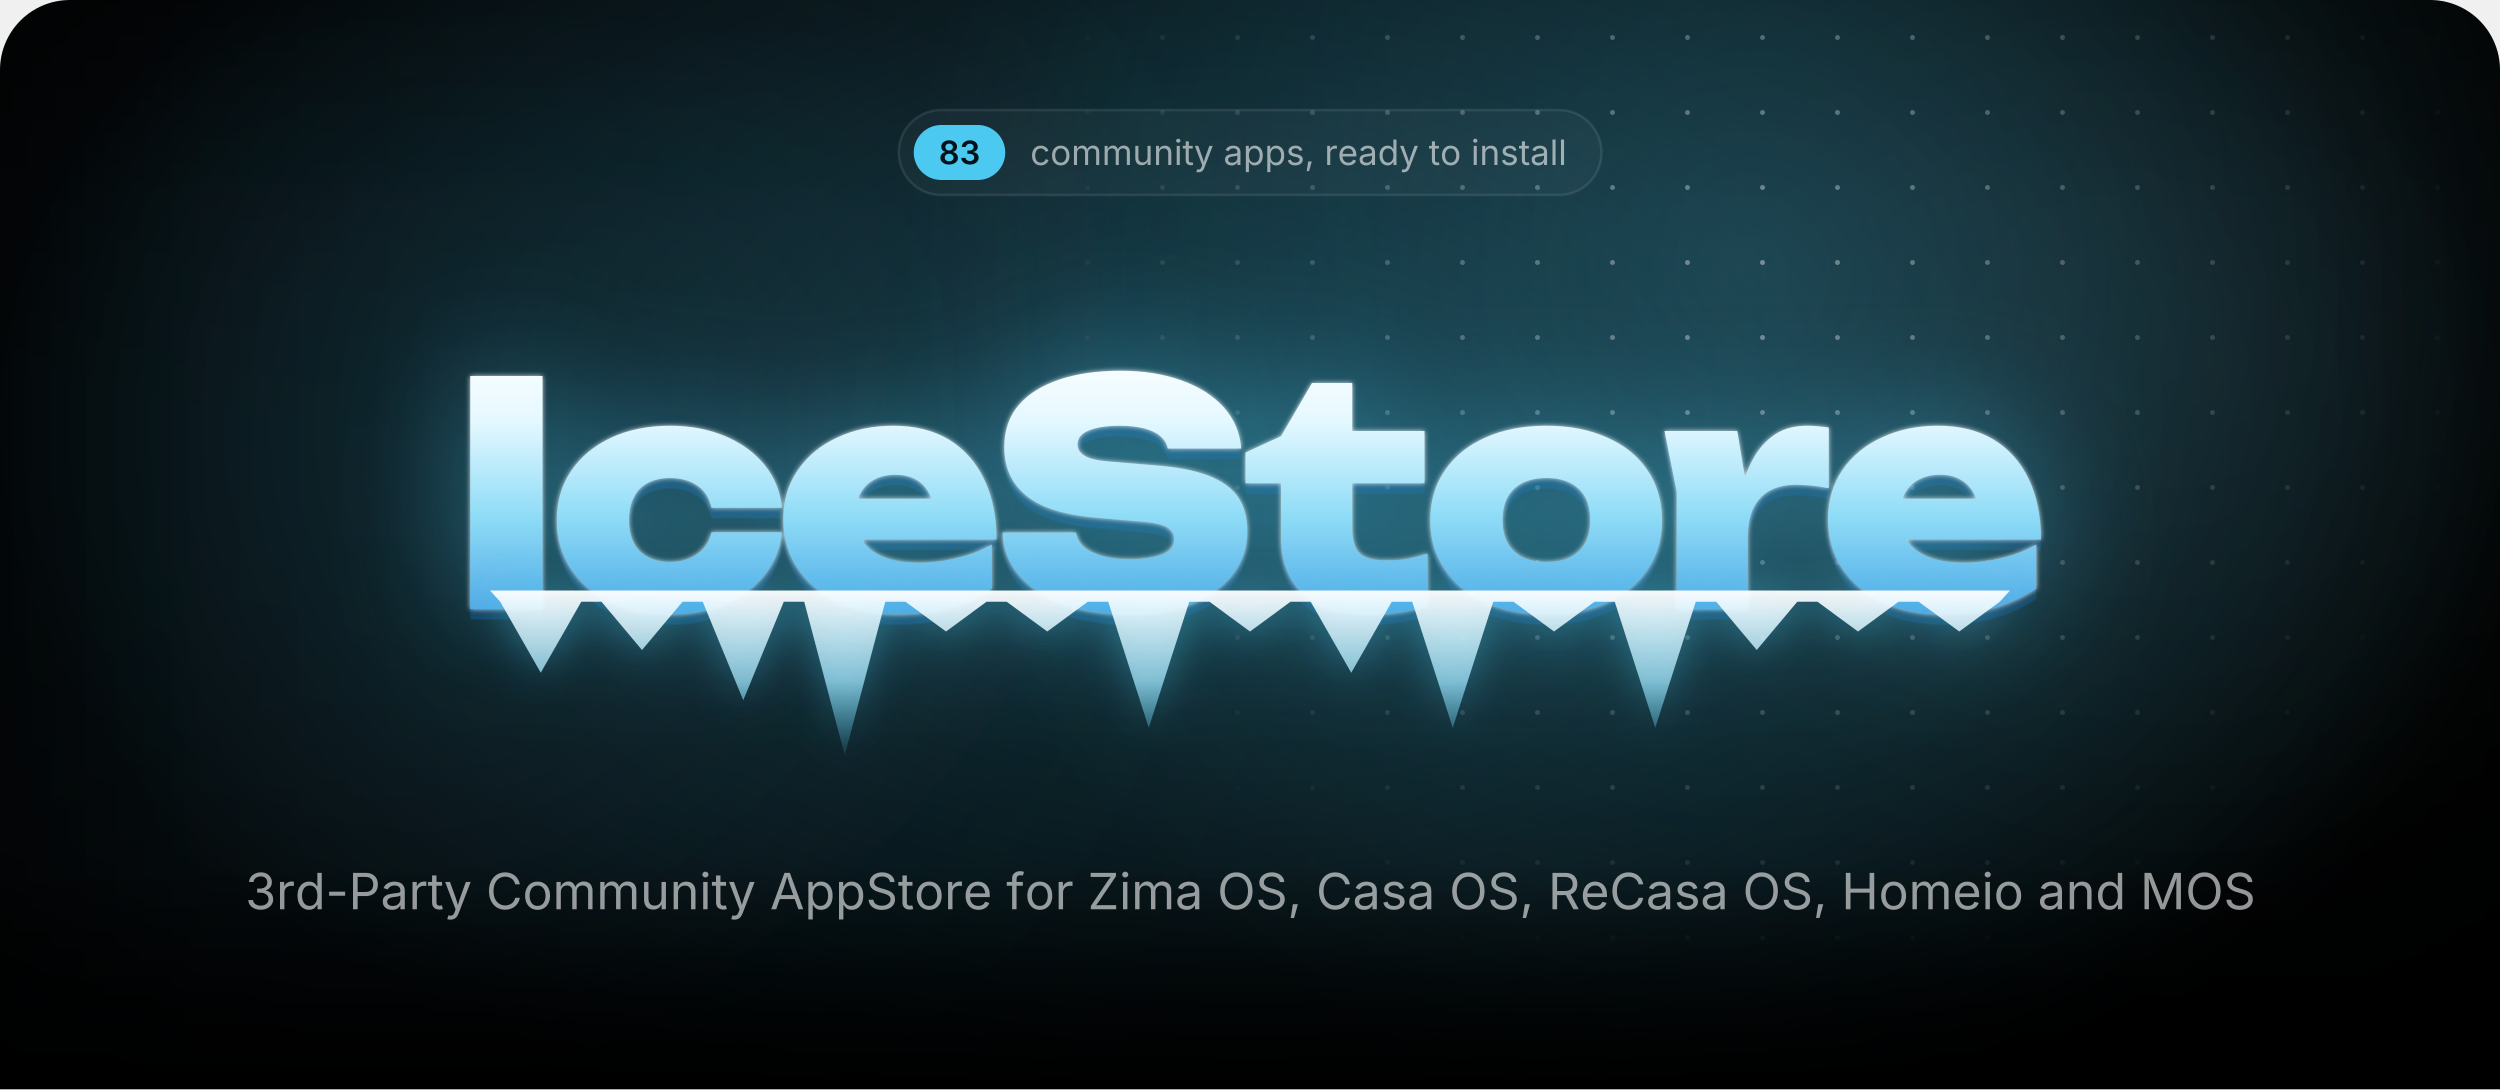
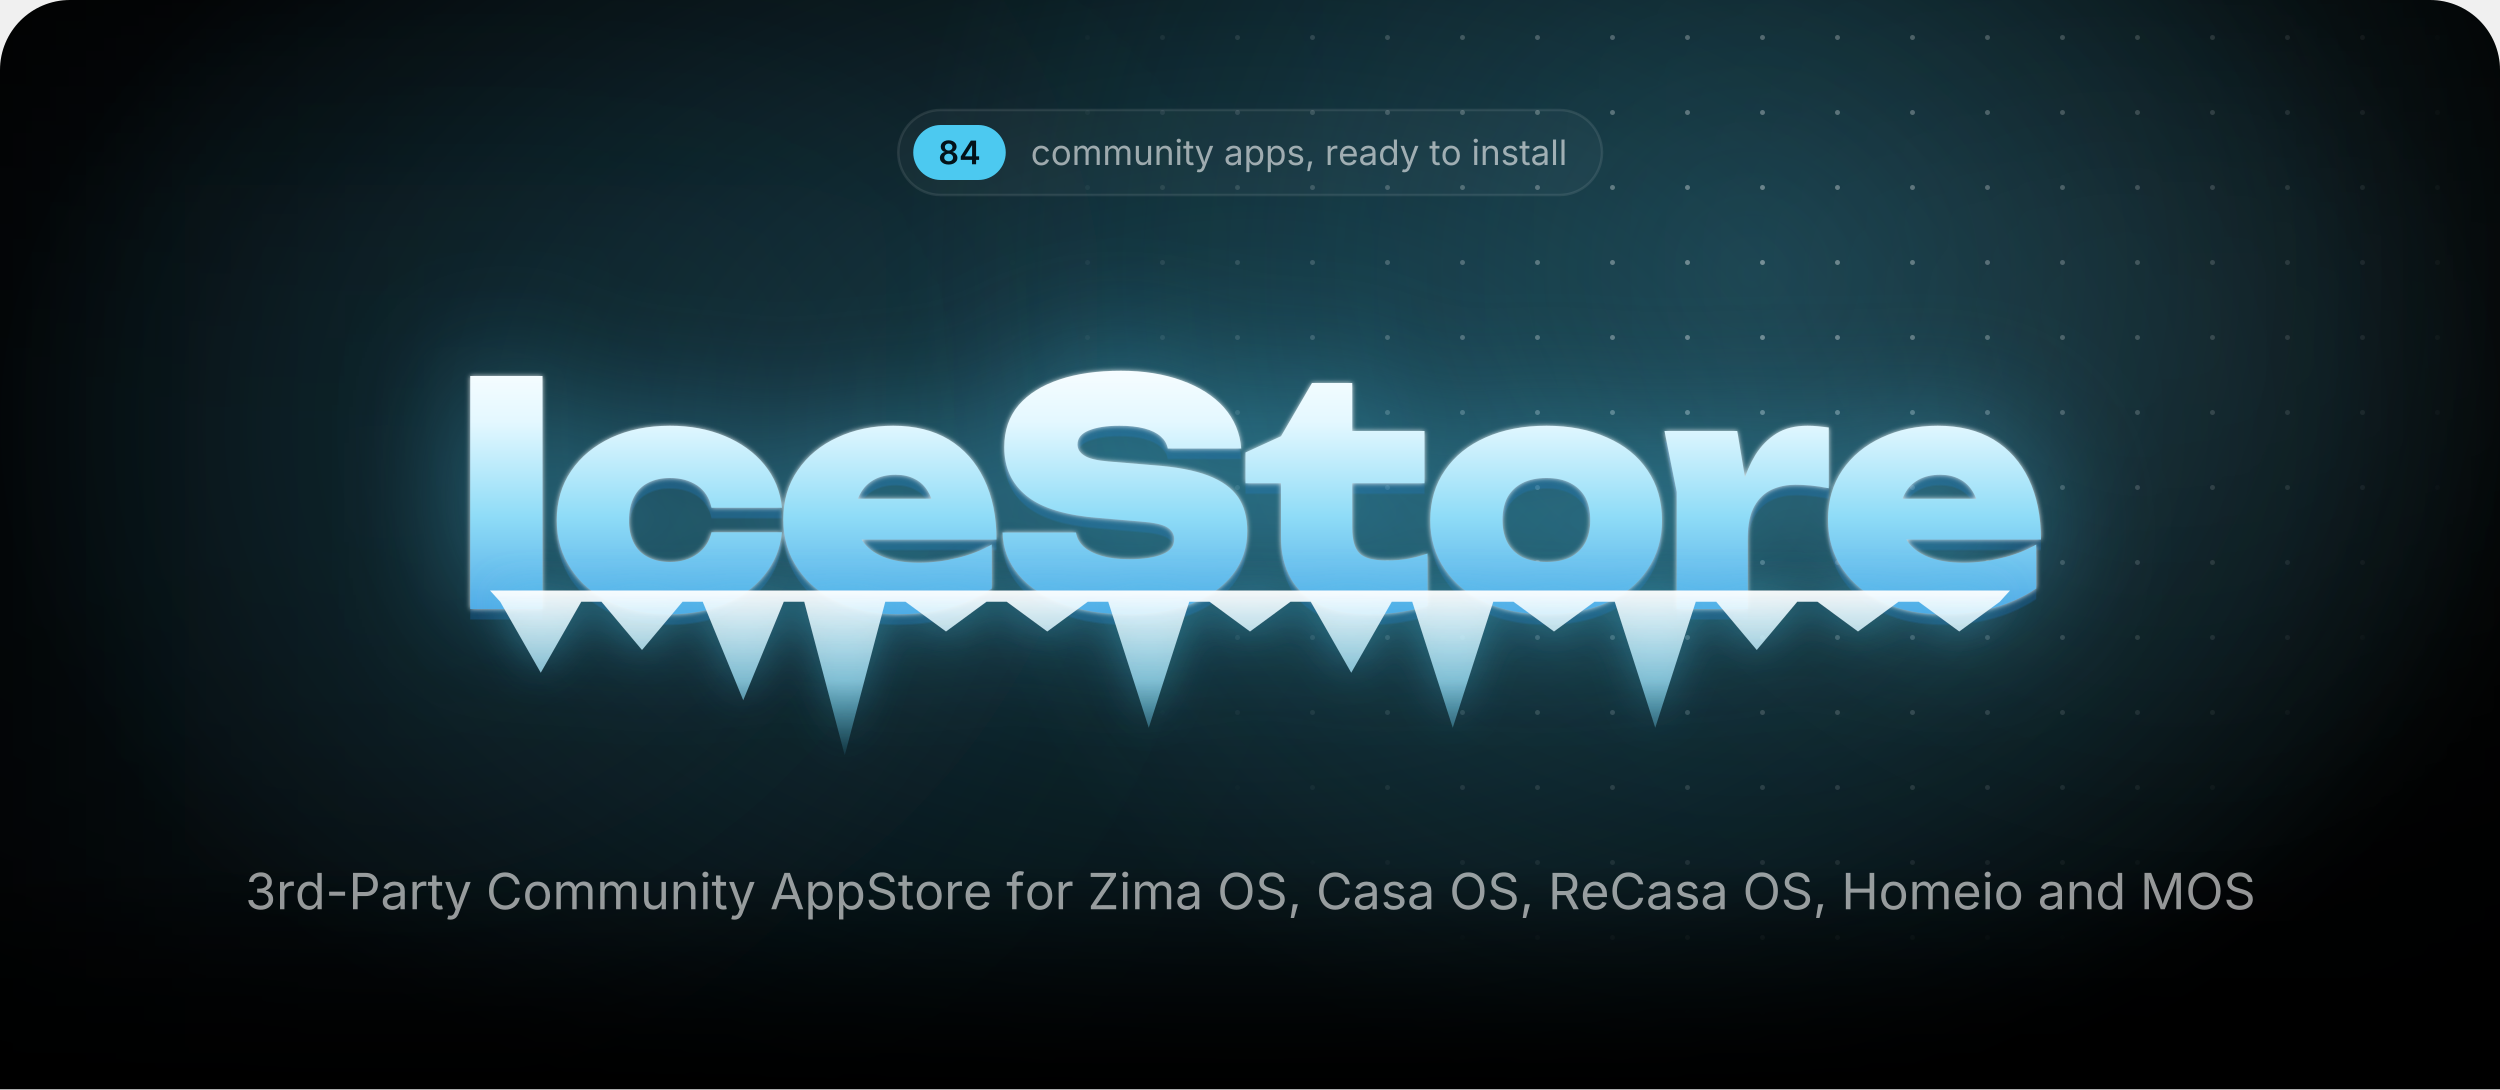
<svg xmlns="http://www.w3.org/2000/svg" width="1000" height="435.7" viewBox="0 0 1000 435.7">
  <style>.blob{transform-box:fill-box;transform-origin:center;animation:drift 22s ease-in-out infinite alternate}.blob+.blob{animation-duration:28s;animation-direction:alternate-reverse}@keyframes drift{to{transform:translate(180px,60px) scale(1.2)}}.spot{animation:spot 18s ease-in-out infinite alternate}@keyframes spot{to{transform:translate(-420px,40px)}}.gl{animation:gl 6s ease-in-out infinite}@keyframes gl{0%,35%{transform:translateX(0)}70%,100%{transform:translateX(1741px)}}.sp{transform-box:fill-box;transform-origin:center;opacity:0;animation:tw 3.2s ease-in-out infinite}@keyframes tw{0%,100%{opacity:0;transform:scale(.3) rotate(0)}50%{opacity:1;transform:scale(1) rotate(45deg)}}@media(prefers-reduced-motion:reduce){*{animation:none!important}}</style>
  <defs>
    <path id="semi.1351" d="M655 -20Q494 -20 369 34Q244 89 174 184Q103 278 103 399Q103 492 144 571Q185 650 256 703Q326 756 414 771V780Q299 806 228 898Q157 991 157 1111Q157 1226 222 1316Q286 1406 398 1458Q511 1510 655 1510Q798 1510 910 1458Q1023 1406 1088 1316Q1153 1226 1153 1111Q1153 991 1082 898Q1010 806 897 780V771Q984 756 1054 703Q1125 650 1166 571Q1208 492 1208 399Q1208 278 1137 184Q1066 89 941 34Q816 -20 655 -20ZM655 186Q739 186 801 215Q863 244 898 296Q932 349 932 418Q932 490 896 544Q860 599 798 631Q735 663 655 663Q575 663 512 632Q449 600 413 545Q377 490 377 418Q377 349 411 297Q445 245 508 216Q571 186 655 186ZM655 865Q724 865 777 893Q830 921 861 970Q892 1020 892 1085Q892 1150 862 1198Q832 1246 778 1273Q725 1300 655 1300Q584 1300 530 1273Q477 1246 448 1198Q418 1150 418 1085Q418 1020 448 970Q478 921 532 893Q586 865 655 865Z" />
-     <path id="semi.1345" d="M651 -20Q494 -20 372 34Q251 88 181 184Q111 279 107 404H376Q380 343 416 298Q453 253 514 228Q575 204 651 204Q731 204 792 232Q854 260 890 310Q925 361 925 427Q925 495 889 547Q853 599 786 628Q719 658 624 658H492V864H624Q702 864 761 892Q820 919 853 968Q886 1017 886 1082Q886 1145 858 1192Q829 1239 776 1266Q724 1292 654 1292Q585 1292 527 1268Q469 1243 433 1198Q397 1153 395 1089H138Q140 1214 210 1308Q279 1403 396 1456Q512 1510 656 1510Q805 1510 915 1454Q1025 1398 1086 1304Q1146 1211 1146 1098Q1146 972 1072 887Q998 802 877 775V763Q981 749 1053 702Q1125 654 1162 580Q1200 506 1200 413Q1200 288 1129 190Q1058 92 934 36Q811 -20 651 -20Z" />
+     <path id="semi.1346" d="M107 277V490L740 1490H916V1186H809L380 509V497H1264V277ZM816 0V341L821 438V1490H1072V0Z" />
    <path id="regular.586" d="M613 -24Q461 -24 346 48Q232 120 168 250Q104 380 104 552Q104 727 168 858Q232 988 346 1060Q461 1132 613 1132Q694 1132 766 1111Q838 1090 898 1050Q957 1011 1000 954Q1043 896 1066 823L893 774Q881 817 856 853Q831 889 796 916Q760 942 714 956Q668 971 613 971Q501 971 429 912Q357 854 322 759Q287 664 287 552Q287 442 322 348Q357 253 429 195Q501 137 613 137Q669 137 716 152Q763 167 800 194Q836 222 861 260Q886 298 898 343L1070 294Q1048 219 1004 160Q961 102 901 60Q841 19 768 -2Q695 -24 613 -24Z" />
    <path id="regular.790" d="M613 -24Q461 -24 346 48Q232 120 168 250Q104 380 104 552Q104 727 168 858Q232 988 346 1060Q461 1132 613 1132Q766 1132 881 1060Q996 988 1060 858Q1124 727 1124 552Q1124 380 1060 250Q996 120 881 48Q766 -24 613 -24ZM613 137Q726 137 799 195Q872 253 907 348Q942 442 942 552Q942 663 907 758Q872 854 799 912Q726 971 613 971Q501 971 429 912Q357 854 322 759Q287 664 287 552Q287 442 322 348Q357 253 429 195Q501 137 613 137Z" />
    <path id="regular.766" d="M158 0V1118H333L334 868H320Q343 959 392 1018Q442 1078 508 1108Q575 1138 647 1138Q769 1138 844 1063Q920 988 942 866H918Q938 950 991 1011Q1044 1072 1120 1105Q1195 1138 1284 1138Q1381 1138 1461 1096Q1541 1054 1588 969Q1636 884 1636 754V0H1456V749Q1456 870 1388 922Q1320 974 1230 974Q1155 974 1100 942Q1046 911 1016 856Q987 801 987 730V0H807V767Q807 860 745 917Q683 974 588 974Q523 974 466 944Q408 913 373 853Q338 793 338 704V0Z" />
    <path id="regular.915" d="M537 -14Q424 -14 338 32Q253 79 206 173Q158 267 158 408V1118H338V423Q338 294 406 221Q474 148 591 148Q671 148 734 183Q798 218 835 286Q872 353 872 448V1118H1053V0H879V271H903Q851 114 756 50Q660 -14 537 -14Z" />
    <path id="regular.773" d="M338 670V0H158V1118H331L332 847H307Q358 1002 452 1067Q547 1132 674 1132Q787 1132 872 1086Q957 1039 1004 946Q1052 852 1052 710V0H872V695Q872 824 804 897Q737 970 620 970Q540 970 476 935Q412 900 375 833Q338 766 338 670Z" />
    <path id="regular.689" d="M158 0V1118H338V0ZM249 1301Q198 1301 161 1336Q124 1371 124 1420Q124 1470 161 1504Q198 1539 249 1539Q301 1539 338 1504Q375 1470 375 1420Q375 1371 338 1336Q301 1301 249 1301Z" />
    <path id="regular.889" d="M598 1118V964H20V1118ZM188 1384H368V290Q368 215 398 180Q429 146 500 146Q517 146 544 150Q570 154 592 158L629 6Q601 -4 566 -9Q530 -14 495 -14Q350 -14 269 62Q188 139 188 276Z" />
    <path id="regular.998" d="M140 -405 186 -249 205 -254Q260 -268 305 -262Q350 -255 386 -217Q422 -179 449 -99L481 -6L54 1118H251L489 455Q527 351 553 249Q579 147 608 51H542Q571 147 598 250Q624 352 661 455L901 1118H1097L606 -167Q572 -256 524 -314Q477 -371 414 -398Q351 -426 272 -426Q224 -426 189 -419Q154 -412 140 -405Z" />
    <path id="regular.507" d="M471 -26Q365 -26 278 14Q192 54 141 131Q90 208 90 318Q90 414 128 474Q166 534 230 568Q293 603 370 620Q447 637 525 647Q625 660 688 667Q751 674 782 691Q812 708 812 749V755Q812 825 786 874Q760 922 708 948Q656 974 578 974Q498 974 441 949Q384 924 348 886Q313 849 295 810L122 867Q165 969 238 1026Q311 1084 399 1108Q487 1132 573 1132Q629 1132 700 1118Q772 1105 838 1065Q905 1025 948 946Q992 868 992 737V0H815V152H803Q784 113 742 72Q700 30 633 2Q566 -26 471 -26ZM502 133Q602 133 671 172Q740 211 776 274Q812 336 812 404V559Q801 546 764 536Q727 525 680 517Q632 509 588 504Q543 498 517 495Q452 487 396 468Q339 448 305 410Q271 373 271 309Q271 251 301 212Q331 173 383 153Q435 133 502 133Z" />
    <path id="regular.843" d="M158 -418V1118H332V939H352Q371 969 405 1014Q439 1060 503 1096Q567 1132 676 1132Q816 1132 922 1062Q1029 992 1090 862Q1150 733 1150 556Q1150 378 1090 248Q1030 118 924 47Q817 -24 677 -24Q571 -24 506 12Q441 49 406 96Q371 142 352 173H338V-418ZM650 137Q755 137 826 194Q896 250 932 346Q967 441 967 558Q967 674 932 768Q897 861 826 916Q756 971 650 971Q547 971 477 919Q407 867 372 774Q336 682 336 558Q336 434 372 339Q408 244 478 190Q549 137 650 137Z" />
    <path id="regular.871" d="M538 -24Q423 -24 334 10Q244 43 186 109Q128 175 108 271L279 312Q303 220 370 177Q436 134 536 134Q653 134 722 184Q792 234 792 303Q792 361 752 400Q711 438 628 457L442 501Q290 537 216 612Q142 688 142 806Q142 902 196 976Q250 1049 344 1090Q437 1132 556 1132Q671 1132 752 1098Q832 1063 882 1002Q933 942 958 863L795 821Q772 881 718 930Q665 979 557 979Q457 979 390 933Q324 887 324 817Q324 755 369 718Q414 680 512 657L681 617Q833 581 906 506Q979 430 979 315Q979 217 924 140Q868 64 768 20Q669 -24 538 -24Z" />
    <path id="regular.1501" d="M128 -359 216 208H422L266 -359Z" />
    <path id="regular.852" d="M158 0V1118H332V946H344Q375 1031 454 1082Q534 1134 634 1134Q654 1134 682 1133Q709 1132 725 1131V950Q717 952 685 956Q653 960 617 960Q537 960 474 926Q410 893 374 834Q338 776 338 700V0Z" />
    <path id="regular.614" d="M628 -24Q466 -24 348 48Q231 120 168 249Q104 378 104 550Q104 722 166 853Q228 984 342 1058Q455 1132 607 1132Q696 1132 782 1102Q869 1073 940 1008Q1010 942 1052 835Q1094 728 1094 573V498H226V650H997L913 594Q913 704 878 790Q844 875 776 924Q708 972 607 972Q506 972 434 922Q362 873 324 794Q286 714 286 623V522Q286 398 329 312Q372 225 450 180Q527 136 629 136Q695 136 749 155Q803 174 842 212Q881 251 902 308L1076 260Q1050 176 988 112Q926 48 834 12Q743 -24 628 -24Z" />
    <path id="regular.597" d="M577 -24Q438 -24 331 47Q224 118 164 248Q104 378 104 556Q104 733 164 862Q225 992 332 1062Q439 1132 578 1132Q687 1132 751 1096Q815 1060 850 1014Q884 969 902 939H916V1490H1096V0H922V173H902Q884 142 848 96Q813 49 748 12Q684 -24 577 -24ZM604 137Q706 137 776 190Q846 244 882 339Q918 434 918 558Q918 682 882 774Q847 867 777 919Q707 971 604 971Q498 971 428 916Q357 861 322 768Q287 674 287 558Q287 441 322 346Q358 250 429 194Q500 137 604 137Z" />
    <path id="regular.736" d="M338 1490V0H158V1490Z" />
    <path id="regular.1345" d="M635 -20Q489 -20 376 30Q263 80 196 169Q130 258 125 376H317Q323 305 366 254Q408 202 478 174Q547 147 632 147Q726 147 798 180Q871 212 913 271Q955 330 955 407Q955 488 914 550Q874 611 797 646Q720 681 609 681H488V846H609Q696 846 762 878Q829 909 866 966Q903 1023 903 1100Q903 1174 870 1229Q838 1284 778 1314Q718 1345 637 1345Q561 1345 494 1318Q428 1290 386 1239Q343 1188 340 1115H157Q161 1232 227 1321Q293 1410 402 1460Q510 1510 641 1510Q780 1510 880 1454Q981 1398 1035 1307Q1089 1216 1089 1110Q1089 984 1022 896Q956 808 842 774V762Q937 747 1004 698Q1072 649 1108 574Q1143 499 1143 405Q1143 283 1077 187Q1011 91 896 36Q781 -20 635 -20Z" />
    <path id="regular.1459" d="M798 719V553H144V719Z" />
    <path id="regular.375" d="M180 0V1490H690Q864 1490 976 1426Q1089 1363 1144 1256Q1198 1149 1198 1016Q1198 883 1144 775Q1089 667 977 603Q865 539 691 539H330V706H682Q800 706 872 746Q944 787 976 858Q1009 928 1009 1016Q1009 1104 976 1174Q944 1243 872 1283Q799 1323 680 1323H370V0Z" />
    <path id="regular.73" d="M783 -20Q592 -20 442 72Q293 165 208 336Q122 508 122 744Q122 981 208 1152Q293 1324 442 1417Q592 1510 783 1510Q896 1510 996 1477Q1097 1444 1177 1380Q1257 1317 1310 1226Q1364 1136 1384 1021H1194Q1178 1098 1140 1156Q1101 1214 1046 1254Q990 1294 923 1314Q856 1334 783 1334Q649 1334 541 1266Q433 1198 370 1066Q307 935 307 744Q307 554 370 422Q434 291 542 224Q650 156 783 156Q856 156 923 176Q990 197 1046 236Q1101 276 1140 334Q1178 393 1194 469H1384Q1365 355 1312 265Q1258 175 1178 111Q1098 47 998 14Q897 -20 783 -20Z" />
    <path id="regular.2" d="M52 0 593 1490H813L1361 0H1161L845 884Q816 966 778 1088Q739 1211 684 1401H720Q666 1209 626 1084Q587 960 561 884L254 0ZM324 416V582H1089V416Z" />
    <path id="regular.397" d="M657 -26Q496 -26 378 26Q259 78 192 172Q125 265 116 390H311Q319 306 368 252Q417 197 494 170Q570 144 657 144Q758 144 838 177Q919 210 966 270Q1013 330 1013 409Q1013 481 972 526Q932 571 865 600Q798 629 718 651L538 702Q358 753 258 848Q158 943 158 1091Q158 1217 226 1312Q294 1406 410 1458Q526 1510 670 1510Q817 1510 930 1458Q1043 1406 1108 1316Q1174 1227 1178 1114H992Q979 1223 888 1282Q797 1342 664 1342Q568 1342 496 1310Q423 1279 383 1224Q343 1170 343 1100Q343 1022 392 974Q440 927 506 900Q573 874 627 859L776 818Q836 802 908 774Q981 746 1047 700Q1113 653 1156 582Q1198 510 1198 406Q1198 284 1134 186Q1071 88 950 31Q829 -26 657 -26Z" />
    <path id="regular.647" d="M678 1118V964H20V1118ZM240 0V1267Q240 1364 286 1429Q331 1494 404 1527Q477 1560 558 1560Q622 1560 664 1550Q706 1539 726 1530L676 1376Q662 1381 640 1387Q617 1393 579 1393Q496 1393 458 1350Q420 1308 420 1227V0Z" />
    <path id="regular.496" d="M130 0V134L796 1125Q841 1192 892 1260Q943 1327 994 1393L1015 1331Q923 1325 830 1324Q737 1322 645 1322H122V1490H1158V1354L502 379Q454 308 400 237Q347 166 294 97L273 159Q365 165 456 166Q548 168 640 168H1166V0Z" />
    <path id="regular.321" d="M784 -20Q593 -20 444 72Q294 165 208 336Q122 508 122 744Q122 981 208 1152Q294 1324 444 1417Q593 1510 784 1510Q975 1510 1124 1417Q1273 1324 1358 1152Q1444 981 1444 744Q1444 508 1358 336Q1273 165 1124 72Q975 -20 784 -20ZM784 156Q917 156 1024 224Q1132 291 1196 422Q1259 554 1259 744Q1259 936 1196 1068Q1132 1199 1024 1266Q917 1334 784 1334Q650 1334 542 1266Q434 1198 370 1066Q307 935 307 744Q307 554 370 423Q434 292 542 224Q650 156 784 156Z" />
    <path id="regular.384" d="M180 0V1490H690Q864 1490 976 1430Q1089 1371 1144 1267Q1198 1163 1198 1030Q1198 897 1144 795Q1089 693 977 636Q865 578 691 578H286V747H682Q800 747 872 782Q943 816 976 880Q1009 943 1009 1030Q1009 1119 976 1184Q943 1250 871 1286Q799 1323 680 1323H370V0ZM1036 0 676 671H890L1256 0Z" />
    <path id="regular.161" d="M180 0V1490H370V846H1152V1490H1342V0H1152V678H370V0Z" />
    <path id="regular.292" d="M180 0V1490H450L817 550Q830 517 846 468Q863 418 882 360Q900 302 917 244Q934 187 947 138H905Q919 184 936 240Q953 297 972 356Q990 414 1007 465Q1024 516 1037 550L1399 1490H1670V0H1483V851Q1483 897 1484 956Q1484 1015 1486 1080Q1487 1145 1488 1212Q1490 1279 1491 1342H1507Q1486 1273 1462 1202Q1439 1130 1416 1064Q1394 997 1374 942Q1354 887 1340 851L1007 0H842L504 851Q490 886 471 940Q452 993 430 1058Q407 1124 383 1196Q359 1269 334 1342H352Q354 1286 356 1221Q357 1156 358 1090Q359 1023 360 962Q361 900 361 851V0Z" />
    <radialGradient id="glow">
      <stop stop-color="#4cc9f0" stop-opacity=".28" />
      <stop offset="1" stop-color="#4cc9f0" stop-opacity="0" />
    </radialGradient>
    <radialGradient id="cur">
      <stop stop-color="#4cc9f0" stop-opacity=".2" />
      <stop offset=".65" stop-color="#4cc9f0" stop-opacity="0" />
    </radialGradient>
    <radialGradient id="spot">
      <stop stop-color="#fff" />
      <stop offset="1" stop-color="#000" />
    </radialGradient>
    <pattern id="dots" width="30" height="30" patternUnits="userSpaceOnUse">
      <circle cx="15" cy="15" r="1" fill="#fff" fill-opacity=".4" />
    </pattern>
    <mask id="dm">
      <circle class="spot" cx="700" cy="110" r="300" fill="url(#spot)" />
    </mask>
    <linearGradient id="fade" x2="0" y2="1">
      <stop offset="0.793" stop-color="#fff" />
      <stop offset="1" stop-color="#000" />
    </linearGradient>
    <mask id="bf">
      <rect width="1000" height="435.7" fill="url(#fade)" />
    </mask>
    <filter id="blur" filterUnits="userSpaceOnUse" x="-500" y="-500" width="2000" height="1500">
      <feGaussianBlur stdDeviation="90" />
    </filter>
    <linearGradient id="ice" gradientUnits="userSpaceOnUse" x1="0" y1="138" x2="0" y2="256">
      <stop stop-color="#fff" />
      <stop offset=".26" stop-color="#e4f8ff" />
      <stop offset=".58" stop-color="#8fdcf7" />
      <stop offset="1" stop-color="#3d9be0" />
    </linearGradient>
    <linearGradient id="ig" x2="0" y2="1">
      <stop stop-color="#fff" stop-opacity=".95" />
      <stop offset=".55" stop-color="#9fe3fa" stop-opacity=".75" />
      <stop offset="1" stop-color="#4cc9f0" stop-opacity=".1" />
    </linearGradient>
    <linearGradient id="gl">
      <stop stop-color="#fff" stop-opacity="0" />
      <stop offset=".5" stop-color="#fff" stop-opacity=".95" />
      <stop offset="1" stop-color="#fff" stop-opacity="0" />
    </linearGradient>
    <clipPath id="wc">
      <path d="M188.1 150.4H217V243.6H188.1ZM312.8 212.9Q311.8 222.7 305.7 230.1Q299.7 237.5 289.9 241.6Q280.1 245.7 268 245.7Q254.7 245.7 244.4 241Q234.2 236.3 228.5 227.7Q222.7 219.1 222.7 208.1Q222.7 196.8 228.5 188.3Q234.2 179.9 244.4 175.1Q254.7 170.3 268 170.3Q280.1 170.3 289.9 174.4Q299.7 178.5 305.7 185.8Q311.8 193.2 312.8 203.1H284.6Q283.4 197.3 278.9 194.2Q274.4 191.2 268 191.2Q263 191.2 259.3 193.1Q255.5 195 253.6 198.8Q251.6 202.6 251.6 208.1Q251.6 213.5 253.6 217.3Q255.5 221 259.3 222.9Q263 224.8 268 224.8Q274.4 224.8 278.9 221.6Q283.4 218.3 284.6 212.9ZM359 245.7Q345.9 245.7 335.6 241Q325.2 236.3 319.3 227.7Q313.3 219.1 313.3 207.7Q313.3 196.5 319.1 188.1Q324.9 179.6 334.9 175Q344.9 170.3 357.3 170.3Q370.3 170.3 379.5 175.8Q388.7 181.4 393.6 191.6Q398.6 201.9 398.6 215.8H336.6V199.5H382.2L373.8 205.1Q373.3 200.2 371.3 196.8Q369.4 193.4 366.1 191.7Q362.8 189.9 358.3 189.9Q353.2 189.9 349.6 191.9Q346 193.9 344.1 197.5Q342.1 201 342.1 205.5Q342.1 211.8 344.9 216.2Q347.7 220.5 353.4 222.8Q359.2 225.1 367.6 225.1Q375.3 225.1 382.9 223.2Q390.5 221.4 396.7 217.8V235.4Q389.1 240.4 379.7 243.1Q370.3 245.7 359 245.7ZM401 213H430.4Q430.9 216.3 433.5 218.7Q436.2 221.1 440.8 222.4Q445.4 223.7 451.6 223.7Q460.2 223.7 465 221.7Q469.7 219.8 469.7 215.7Q469.7 212.8 467 211Q464.3 209.2 456.2 208.6L439.8 207.2Q419.7 205.7 410.7 198.4Q401.7 191.2 401.7 178.9Q401.7 168.8 407.5 162Q413.3 155.3 423.8 151.8Q434.2 148.3 448.4 148.3Q462 148.3 472.7 152.2Q483.3 156 489.6 163Q495.8 170.1 496.5 179.4H467.1Q466.6 176.6 464.3 174.6Q462 172.5 457.8 171.4Q453.6 170.3 447.8 170.3Q440.1 170.3 435.5 172.2Q431 174 431 177.8Q431 180.5 433.7 182.2Q436.3 184 443.5 184.6L461.5 186.1Q475 187.1 483.2 190.2Q491.5 193.4 495.2 198.8Q498.9 204.2 498.9 212.4Q498.9 222.4 493 229.9Q487 237.4 476.3 241.6Q465.5 245.7 451.1 245.7Q436.3 245.7 425.1 241.6Q414 237.5 407.6 230.1Q401.3 222.7 401 213ZM498.2 193.3V181L512.4 174.5L524.8 153.2H540.9V172.4H569.8V193.3H540.9V211.1Q540.9 218.3 543.7 221.2Q546.5 224.2 554.7 224.2Q559.8 224.2 563.8 223.4Q567.8 222.6 571 221.4V242.4Q567 243.6 560.9 244.7Q554.9 245.7 548.1 245.7Q536 245.7 528.1 242Q520.2 238.3 516.3 231.3Q512.4 224.4 512.4 214.9V193.3ZM618.5 245.7Q604.7 245.7 594.2 241Q583.8 236.3 578 227.8Q572.1 219.3 572.1 208.1Q572.1 196.6 578 188.1Q583.8 179.6 594.2 175Q604.7 170.3 618.6 170.3Q632.4 170.3 642.8 175Q653.3 179.6 659 188.1Q664.8 196.6 664.8 208.1Q664.8 219.3 659 227.8Q653.3 236.3 642.8 241Q632.4 245.7 618.5 245.7ZM618.6 224.8Q624.2 224.8 628.1 222.9Q632 220.9 634.1 217.1Q636.1 213.3 636.1 208.1Q636.1 202.7 634.1 198.9Q632 195.2 628.1 193.2Q624.2 191.2 618.6 191.2Q613 191.2 609 193.2Q605.1 195.2 603 198.9Q601 202.7 601 208Q601 213.3 603 217.1Q605.1 220.9 609 222.9Q613 224.8 618.6 224.8ZM665.8 172.4H694.9L699.1 197.6V243.6H670.7V196.8ZM731.5 171V195.3Q727.6 194.5 724.3 194.2Q721 193.9 718.2 193.9Q713.1 193.9 708.8 195.8Q704.4 197.8 701.8 202.4Q699.1 207.1 699.1 215.3L693.9 208.8Q695 201.1 696.9 194.2Q698.9 187.3 702.2 181.9Q705.6 176.5 710.6 173.4Q715.6 170.3 723 170.3Q725 170.3 727.1 170.5Q729.2 170.7 731.5 171ZM776.9 245.7Q763.7 245.7 753.4 241Q743.1 236.3 737.1 227.7Q731.2 219.1 731.2 207.7Q731.2 196.5 736.9 188.1Q742.7 179.6 752.7 175Q762.7 170.3 775.1 170.3Q788.2 170.3 797.4 175.8Q806.6 181.4 811.5 191.6Q816.4 201.9 816.4 215.8H754.4V199.5H800L791.7 205.1Q791.2 200.2 789.2 196.8Q787.2 193.4 783.9 191.7Q780.6 189.9 776.1 189.9Q771 189.9 767.4 191.9Q763.8 193.9 761.9 197.5Q760 201 760 205.5Q760 211.8 762.8 216.2Q765.6 220.5 771.3 222.8Q777 225.1 785.5 225.1Q793.2 225.1 800.7 223.2Q808.3 221.4 814.5 217.8V235.4Q807 240.4 797.6 243.1Q788.2 245.7 776.9 245.7Z" />
    </clipPath>
    <filter id="frost" x="-20%" y="-60%" width="140%" height="220%" color-interpolation-filters="sRGB">
      <feGaussianBlur in="SourceAlpha" stdDeviation="1" result="a" />
      <feFlood flood-color="#fff" flood-opacity=".85" />
      <feComposite in2="a" operator="in" result="s1" />
      <feGaussianBlur in="SourceAlpha" stdDeviation="25.2" result="b" />
      <feFlood flood-color="#4cc9f0" flood-opacity=".5" />
      <feComposite in2="b" operator="in" result="s2" />
      <feOffset in="SourceAlpha" dy="4.2" result="c" />
      <feFlood flood-color="#125696" flood-opacity=".4" />
      <feComposite in2="c" operator="in" result="s3" />
      <feMerge>
        <feMergeNode in="s3" />
        <feMergeNode in="s2" />
        <feMergeNode in="s1" />
        <feMergeNode in="SourceGraphic" />
      </feMerge>
    </filter>
    <filter id="drip" x="-10%" y="-60%" width="120%" height="220%">
      <feGaussianBlur in="SourceAlpha" stdDeviation="8.4" result="b" />
      <feFlood flood-color="#4cc9f0" flood-opacity=".45" />
      <feComposite in2="b" operator="in" />
      <feMerge>
        <feMergeNode />
        <feMergeNode in="SourceGraphic" />
      </feMerge>
    </filter>
    <clipPath id="pg">
      <path d="M0,28 A28,28 0 0 1 28,0 H972 A28,28 0 0 1 1000,28 V435.7 A0,0 0 0 1 1000,435.7 H0 A0,0 0 0 1 0,435.7 Z" />
    </clipPath>
  </defs>
  <g clip-path="url(#pg)">
    <rect x="0" y="0" width="1000" height="435.7" rx="0" fill="#000" />
    <g mask="url(#bf)">
      <ellipse cx="500" cy="170" rx="500" ry="310" fill="url(#glow)" />
      <circle class="blob" cx="140" cy="140" r="260" fill="#4cc9f0" fill-opacity=".1" filter="url(#blur)" />
      <circle class="blob" cx="900" cy="40" r="220" fill="#a5e8ff" fill-opacity=".08" filter="url(#blur)" />
      <circle class="spot" cx="700" cy="110" r="520" fill="url(#cur)" />
      <rect width="1000" height="435.7" fill="url(#dots)" mask="url(#dm)" />
    </g>
-     <rect x="359.5" y="44" width="281.1" height="34" rx="17" fill="rgba(255,255,255,.035)" stroke="rgba(255,255,255,.09)" />
-     <rect x="365.5" y="50" width="36.6" height="22" rx="11" fill="#4cc9f0" />
-     <g fill="#031219" transform="translate(375.5,65.7) scale(0.00635,-0.00635)">
+     <rect x="359.3" y="44" width="281.5" height="34" rx="17" fill="rgba(255,255,255,.035)" stroke="rgba(255,255,255,.09)" />
+     <rect x="365.3" y="50" width="37" height="22" rx="11" fill="#4cc9f0" />
+     <g fill="#031219" transform="translate(375.3,65.7) scale(0.00635,-0.00635)">
      <use href="#semi.1351" x="0" />
-       <use href="#semi.1345" x="1311" />
-     </g>
-     <g fill="rgba(255,255,255,.58)" transform="translate(412.1,66) scale(0.00684,-0.00684)">
+       <use href="#semi.1346" x="1311" />
+     </g>
+     <g fill="rgba(255,255,255,.58)" transform="translate(412.3,66) scale(0.00684,-0.00684)">
      <use href="#regular.586" x="0" />
      <use href="#regular.790" x="1170" />
      <use href="#regular.766" x="2398" />
      <use href="#regular.766" x="4192" />
      <use href="#regular.915" x="5986" />
      <use href="#regular.773" x="7197" />
      <use href="#regular.689" x="8407" />
      <use href="#regular.889" x="8903" />
      <use href="#regular.998" x="9573" />
      <use href="#regular.507" x="11300" />
      <use href="#regular.843" x="12450" />
      <use href="#regular.843" x="13704" />
      <use href="#regular.871" x="14958" />
      <use href="#regular.1501" x="16039" />
      <use href="#regular.852" x="17205" />
      <use href="#regular.614" x="17976" />
      <use href="#regular.507" x="19170" />
      <use href="#regular.597" x="20320" />
      <use href="#regular.998" x="21574" />
      <use href="#regular.889" x="23301" />
      <use href="#regular.790" x="23971" />
      <use href="#regular.689" x="25775" />
      <use href="#regular.773" x="26271" />
      <use href="#regular.871" x="27481" />
      <use href="#regular.889" x="28562" />
      <use href="#regular.507" x="29232" />
      <use href="#regular.736" x="30382" />
      <use href="#regular.736" x="30878" />
    </g>
    <g filter="url(#frost)">
      <path fill="url(#ice)" d="M188.1 150.4H217V243.6H188.1ZM312.8 212.9Q311.8 222.7 305.7 230.1Q299.7 237.5 289.9 241.6Q280.1 245.7 268 245.7Q254.7 245.7 244.4 241Q234.2 236.3 228.5 227.7Q222.7 219.1 222.7 208.1Q222.7 196.8 228.5 188.3Q234.2 179.9 244.4 175.1Q254.7 170.3 268 170.3Q280.1 170.3 289.9 174.4Q299.7 178.5 305.7 185.8Q311.8 193.2 312.8 203.1H284.6Q283.4 197.3 278.9 194.2Q274.4 191.2 268 191.2Q263 191.2 259.3 193.1Q255.5 195 253.6 198.8Q251.6 202.6 251.6 208.1Q251.6 213.5 253.6 217.3Q255.5 221 259.3 222.9Q263 224.8 268 224.8Q274.4 224.8 278.9 221.6Q283.4 218.3 284.6 212.9ZM359 245.7Q345.9 245.7 335.6 241Q325.2 236.3 319.3 227.7Q313.3 219.1 313.3 207.7Q313.3 196.5 319.1 188.1Q324.9 179.6 334.9 175Q344.9 170.3 357.3 170.3Q370.3 170.3 379.5 175.8Q388.7 181.4 393.6 191.6Q398.6 201.9 398.6 215.8H336.6V199.5H382.2L373.8 205.1Q373.3 200.2 371.3 196.8Q369.4 193.4 366.1 191.7Q362.8 189.9 358.3 189.9Q353.2 189.9 349.6 191.9Q346 193.9 344.1 197.5Q342.1 201 342.1 205.5Q342.1 211.8 344.9 216.2Q347.7 220.5 353.4 222.8Q359.2 225.1 367.6 225.1Q375.3 225.1 382.9 223.2Q390.5 221.4 396.7 217.8V235.4Q389.1 240.4 379.7 243.1Q370.3 245.7 359 245.7ZM401 213H430.4Q430.9 216.3 433.5 218.7Q436.2 221.1 440.8 222.4Q445.4 223.7 451.6 223.7Q460.2 223.7 465 221.7Q469.7 219.8 469.7 215.7Q469.7 212.8 467 211Q464.3 209.2 456.2 208.6L439.8 207.2Q419.7 205.7 410.7 198.4Q401.7 191.2 401.7 178.9Q401.7 168.8 407.5 162Q413.3 155.3 423.8 151.8Q434.2 148.3 448.4 148.3Q462 148.3 472.7 152.2Q483.3 156 489.6 163Q495.8 170.1 496.5 179.4H467.1Q466.6 176.6 464.3 174.6Q462 172.5 457.8 171.4Q453.6 170.3 447.8 170.3Q440.1 170.3 435.5 172.2Q431 174 431 177.8Q431 180.5 433.7 182.2Q436.3 184 443.5 184.6L461.5 186.1Q475 187.1 483.2 190.2Q491.5 193.4 495.2 198.8Q498.9 204.2 498.9 212.4Q498.9 222.4 493 229.9Q487 237.4 476.3 241.6Q465.5 245.7 451.1 245.7Q436.3 245.7 425.1 241.6Q414 237.5 407.6 230.1Q401.3 222.7 401 213ZM498.2 193.3V181L512.4 174.5L524.8 153.2H540.9V172.4H569.8V193.3H540.9V211.1Q540.9 218.3 543.7 221.2Q546.5 224.2 554.7 224.2Q559.8 224.2 563.8 223.4Q567.8 222.6 571 221.4V242.4Q567 243.6 560.9 244.7Q554.9 245.7 548.1 245.7Q536 245.7 528.1 242Q520.2 238.3 516.3 231.3Q512.4 224.4 512.4 214.9V193.3ZM618.5 245.7Q604.7 245.7 594.2 241Q583.8 236.3 578 227.8Q572.1 219.3 572.1 208.1Q572.1 196.6 578 188.1Q583.8 179.6 594.2 175Q604.7 170.3 618.6 170.3Q632.4 170.3 642.8 175Q653.3 179.6 659 188.1Q664.8 196.6 664.8 208.1Q664.8 219.3 659 227.8Q653.3 236.3 642.8 241Q632.4 245.7 618.5 245.7ZM618.6 224.8Q624.2 224.8 628.1 222.9Q632 220.9 634.1 217.1Q636.1 213.3 636.1 208.1Q636.1 202.7 634.1 198.9Q632 195.2 628.1 193.2Q624.2 191.2 618.6 191.2Q613 191.2 609 193.2Q605.1 195.2 603 198.9Q601 202.7 601 208Q601 213.3 603 217.1Q605.1 220.9 609 222.9Q613 224.8 618.6 224.8ZM665.8 172.4H694.9L699.1 197.6V243.6H670.7V196.8ZM731.5 171V195.3Q727.6 194.5 724.3 194.2Q721 193.9 718.2 193.9Q713.1 193.9 708.8 195.8Q704.4 197.8 701.8 202.4Q699.1 207.1 699.1 215.3L693.9 208.8Q695 201.1 696.9 194.2Q698.9 187.3 702.2 181.9Q705.6 176.5 710.6 173.4Q715.6 170.3 723 170.3Q725 170.3 727.1 170.5Q729.2 170.7 731.5 171ZM776.9 245.7Q763.7 245.7 753.4 241Q743.1 236.3 737.1 227.7Q731.2 219.1 731.2 207.7Q731.2 196.5 736.9 188.1Q742.7 179.6 752.7 175Q762.7 170.3 775.1 170.3Q788.2 170.3 797.4 175.8Q806.6 181.4 811.5 191.6Q816.4 201.9 816.4 215.8H754.4V199.5H800L791.7 205.1Q791.2 200.2 789.2 196.8Q787.2 193.4 783.9 191.7Q780.6 189.9 776.1 189.9Q771 189.9 767.4 191.9Q763.8 193.9 761.9 197.5Q760 201 760 205.5Q760 211.8 762.8 216.2Q765.6 220.5 771.3 222.8Q777 225.1 785.5 225.1Q793.2 225.1 800.7 223.2Q808.3 221.4 814.5 217.8V235.4Q807 240.4 797.6 243.1Q788.2 245.7 776.9 245.7Z" />
    </g>
    <g clip-path="url(#wc)">
      <g class="gl">
        <g transform="translate(52.8,0) skewX(-15)">
          <rect x="-518.9" y="118" width="399.4" height="158" rx="0" fill="url(#gl)" />
        </g>
      </g>
    </g>
    <polygon points="196,236.2 200.1,240.7 216.3,269.1 232.5,240.7 240.6,240.7 256.8,260 273,240.7 281.1,240.7 297.3,280.1 313.5,240.7 321.7,240.7 337.9,302.1 354.1,240.7 362.2,240.7 378.4,252.6 394.6,240.7 402.7,240.7 418.9,252.6 435.1,240.7 443.3,240.7 459.5,291.1 475.7,240.7 483.8,240.7 500,252.6 516.2,240.7 524.3,240.7 540.5,269.1 556.7,240.7 564.9,240.7 581.1,291.1 597.3,240.7 605.4,240.7 621.6,252.6 637.8,240.7 645.9,240.7 662.1,291.1 678.3,240.7 686.5,240.7 702.7,260 718.9,240.7 727,240.7 743.2,252.6 759.4,240.7 767.5,240.7 783.7,252.6 799.9,240.7 804,236.2" fill="url(#ig)" filter="url(#drip)" />
    <polygon class="sp" style="animation-delay:0s" fill="#fff" points="171.4,123.8 173.3,132.5 181.9,134.4 173.3,136.3 171.4,145 169.5,136.3 160.8,134.4 169.5,132.5" />
    <polygon class="sp" style="animation-delay:0.9s" fill="#fff" points="337.8,114.4 339.7,123.1 348.3,125 339.7,126.9 337.8,135.5 335.9,126.9 327.2,125 335.9,123.1" />
    <polygon class="sp" style="animation-delay:1.7s" fill="#fff" points="491.4,109.7 493.3,118.3 501.9,120.2 493.3,122.1 491.4,130.8 489.5,122.1 480.8,120.2 489.5,118.3" />
    <polygon class="sp" style="animation-delay:0.4s" fill="#fff" points="651.4,119.1 653.3,127.8 661.9,129.7 653.3,131.6 651.4,140.2 649.5,131.6 640.8,129.7 649.5,127.8" />
    <polygon class="sp" style="animation-delay:2.2s" fill="#fff" points="824.2,126.2 826.1,134.9 834.7,136.8 826.1,138.7 824.2,147.3 822.3,138.7 813.6,136.8 822.3,134.9" />
    <polygon class="sp" style="animation-delay:1.3s" fill="#fff" points="574.6,277.3 576.5,285.9 585.1,287.8 576.5,289.7 574.6,298.4 572.7,289.7 564,287.8 572.7,285.9" />
    <g fill="rgba(255,255,255,.58)" transform="translate(98.1,363.7) scale(0.00977,-0.00977)">
      <use href="#regular.1345" x="0" />
      <use href="#regular.852" x="1265" />
      <use href="#regular.597" x="2036" />
      <use href="#regular.1459" x="3290" />
      <use href="#regular.375" x="4232" />
      <use href="#regular.507" x="5540" />
      <use href="#regular.852" x="6690" />
      <use href="#regular.889" x="7461" />
      <use href="#regular.998" x="8131" />
      <use href="#regular.73" x="9858" />
      <use href="#regular.790" x="11354" />
      <use href="#regular.766" x="12582" />
      <use href="#regular.766" x="14376" />
      <use href="#regular.915" x="16170" />
      <use href="#regular.773" x="17381" />
      <use href="#regular.689" x="18591" />
      <use href="#regular.889" x="19087" />
      <use href="#regular.998" x="19757" />
      <use href="#regular.2" x="21484" />
      <use href="#regular.843" x="22897" />
      <use href="#regular.843" x="24151" />
      <use href="#regular.397" x="25405" />
      <use href="#regular.889" x="26719" />
      <use href="#regular.790" x="27389" />
      <use href="#regular.852" x="28617" />
      <use href="#regular.614" x="29388" />
      <use href="#regular.647" x="31158" />
      <use href="#regular.790" x="31916" />
      <use href="#regular.852" x="33144" />
      <use href="#regular.496" x="34491" />
      <use href="#regular.689" x="35779" />
      <use href="#regular.766" x="36275" />
      <use href="#regular.507" x="38069" />
      <use href="#regular.321" x="39795" />
      <use href="#regular.397" x="41361" />
      <use href="#regular.1501" x="42675" />
      <use href="#regular.73" x="43841" />
      <use href="#regular.507" x="45337" />
      <use href="#regular.871" x="46487" />
      <use href="#regular.507" x="47568" />
      <use href="#regular.321" x="49294" />
      <use href="#regular.397" x="50860" />
      <use href="#regular.1501" x="52174" />
      <use href="#regular.384" x="53340" />
      <use href="#regular.614" x="54658" />
      <use href="#regular.73" x="55852" />
      <use href="#regular.507" x="57348" />
      <use href="#regular.871" x="58498" />
      <use href="#regular.507" x="59579" />
      <use href="#regular.321" x="61305" />
      <use href="#regular.397" x="62871" />
      <use href="#regular.1501" x="64185" />
      <use href="#regular.161" x="65351" />
      <use href="#regular.790" x="66873" />
      <use href="#regular.766" x="68101" />
      <use href="#regular.614" x="69895" />
      <use href="#regular.689" x="71089" />
      <use href="#regular.790" x="71585" />
      <use href="#regular.507" x="73389" />
      <use href="#regular.773" x="74539" />
      <use href="#regular.597" x="75749" />
      <use href="#regular.292" x="77579" />
      <use href="#regular.321" x="79429" />
      <use href="#regular.397" x="80995" />
    </g>
  </g>
</svg>
